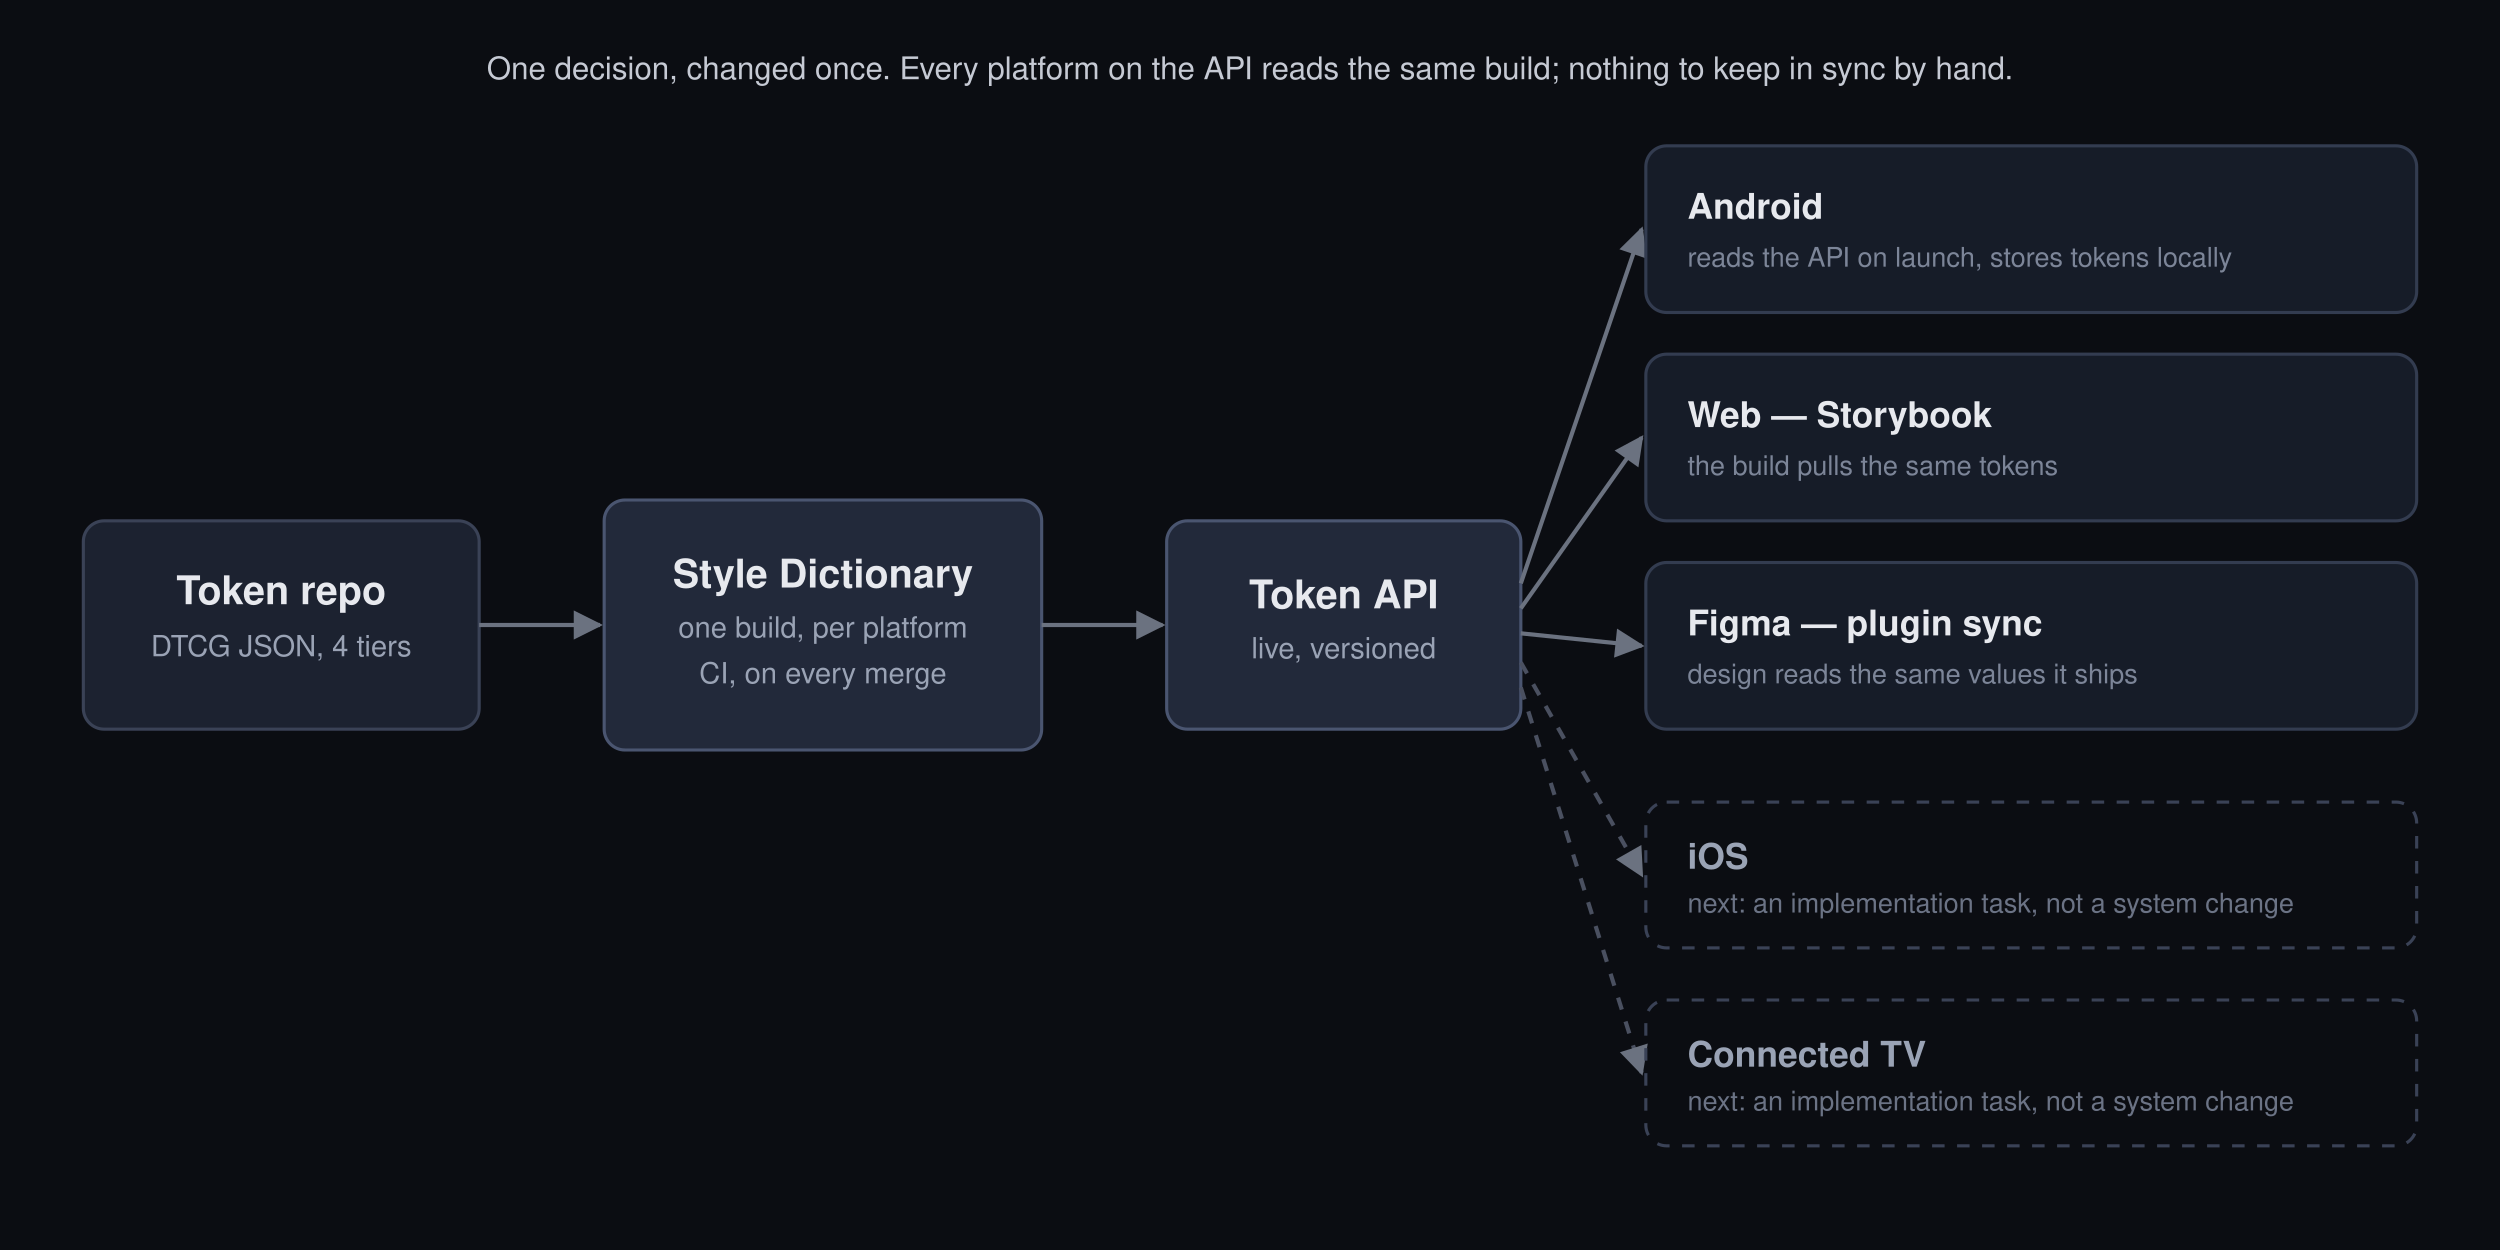
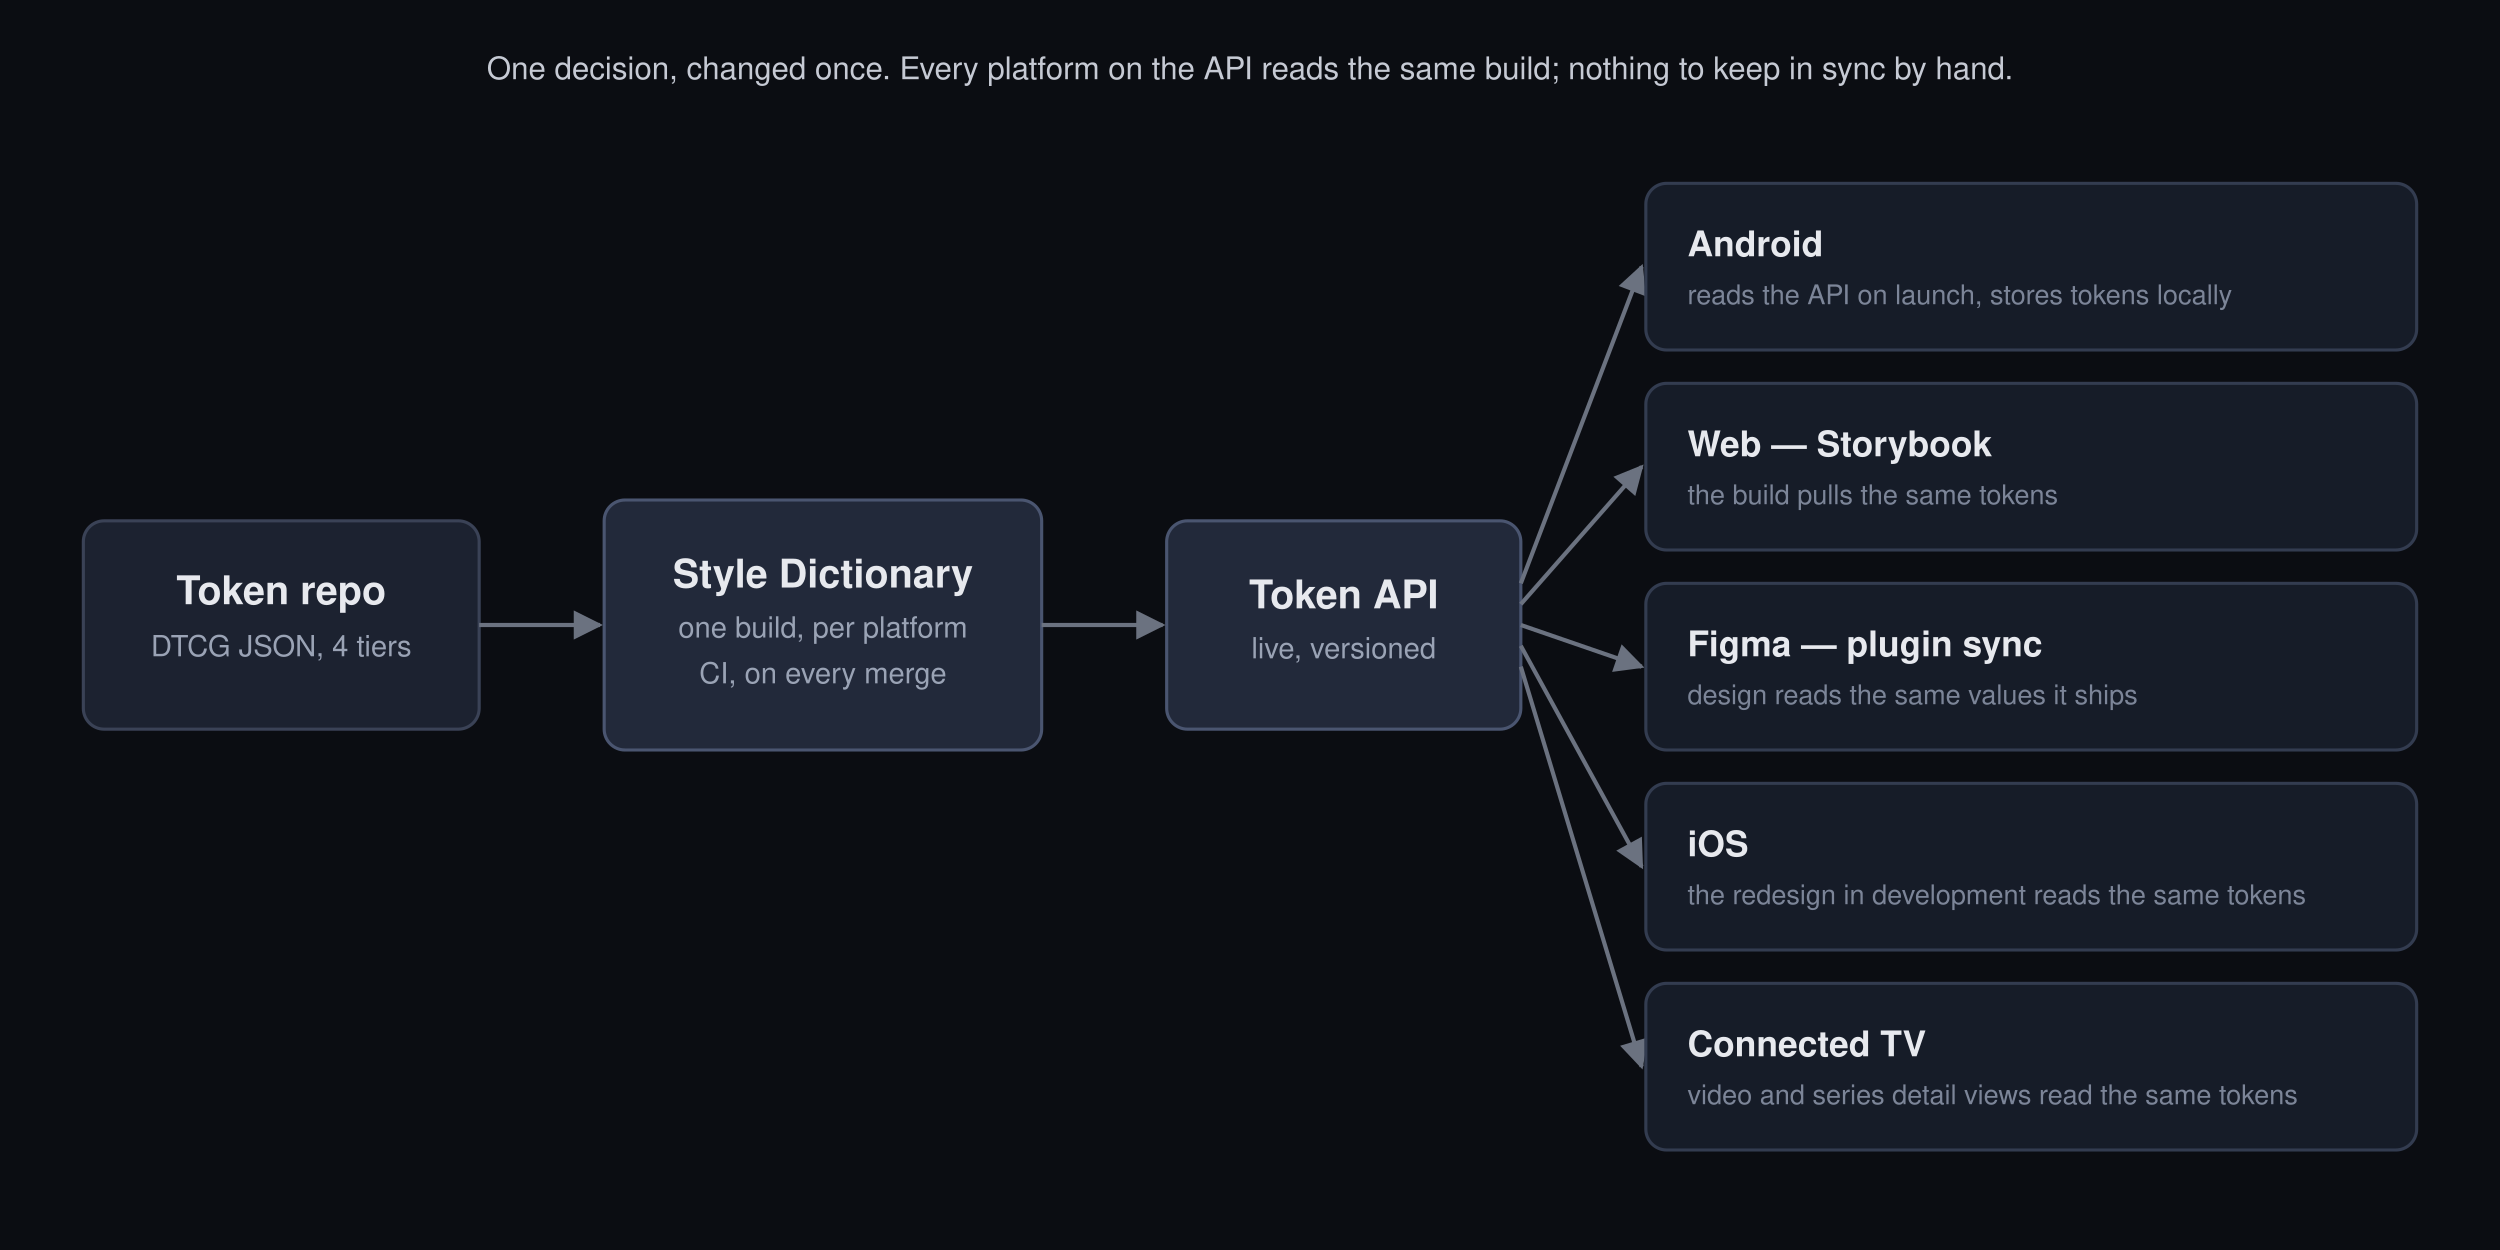
- <svg xmlns="http://www.w3.org/2000/svg" width="1200" height="600" viewBox="0 0 1200 600" role="img" aria-label="Diagram: one token repository is built by Style Dictionary in CI and served by a token API. Android reads the API on launch, the web build pulls the same tokens into Storybook, and Figma syncs through a plugin. iOS and connected TV are drawn dashed: reaching them is an implementation task, not a system change.">
+ <svg xmlns="http://www.w3.org/2000/svg" width="1200" height="600" viewBox="0 0 1200 600" role="img" aria-label="Diagram: one token repository is built by Style Dictionary in CI and served by a token API. Android reads the API on launch, the web build pulls the same tokens into Storybook, Figma syncs through a plugin; the iOS redesign in development reads the same tokens, and so do the video and series detail views on connected TV.">
  <defs>
    <marker id="arrow" viewBox="0 0 10 10" refX="9" refY="5" markerWidth="7" markerHeight="7" orient="auto-start-reverse">
      <path d="M0,0 L10,5 L0,10 z" fill="#6b7280" />
    </marker>
  </defs>
  <rect width="1200" height="600" fill="#0b0d12" />
  <g font-family="Helvetica, Arial, sans-serif">
    <rect x="40" y="250" width="190" height="100" rx="10" fill="#1c2230" stroke="#3a4256" stroke-width="1.5" />
    <text x="135" y="290" text-anchor="middle" fill="#e7e9ee" font-size="19" font-weight="600">Token repo</text>
    <text x="135" y="315" text-anchor="middle" fill="#9aa3b5" font-size="14">DTCG JSON, 4 tiers</text>
    <line x1="230" y1="300" x2="288" y2="300" stroke="#6b7280" stroke-width="2" marker-end="url(#arrow)" />
    <rect x="290" y="240" width="210" height="120" rx="10" fill="#22293a" stroke="#4a5570" stroke-width="1.5" />
    <text x="395" y="282" text-anchor="middle" fill="#e7e9ee" font-size="19" font-weight="600">Style Dictionary</text>
    <text x="395" y="306" text-anchor="middle" fill="#9aa3b5" font-size="14">one build, per platform</text>
    <text x="395" y="328" text-anchor="middle" fill="#9aa3b5" font-size="14">CI, on every merge</text>
    <line x1="500" y1="300" x2="558" y2="300" stroke="#6b7280" stroke-width="2" marker-end="url(#arrow)" />
    <rect x="560" y="250" width="170" height="100" rx="10" fill="#22293a" stroke="#4a5570" stroke-width="1.5" />
    <text x="645" y="292" text-anchor="middle" fill="#e7e9ee" font-size="19" font-weight="600">Token API</text>
    <text x="645" y="316" text-anchor="middle" fill="#9aa3b5" font-size="14">live, versioned</text>
-     <line x1="730" y1="280" x2="788" y2="110" stroke="#6b7280" stroke-width="2" marker-end="url(#arrow)" />
-     <line x1="730" y1="292" x2="788" y2="210" stroke="#6b7280" stroke-width="2" marker-end="url(#arrow)" />
-     <line x1="730" y1="304" x2="788" y2="310" stroke="#6b7280" stroke-width="2" marker-end="url(#arrow)" />
-     <rect x="790" y="70" width="370" height="80" rx="10" fill="#161c28" stroke="#333c50" stroke-width="1.5" />
-     <text x="810" y="105" fill="#e7e9ee" font-size="17" font-weight="600">Android</text>
-     <text x="810" y="128" fill="#7c8598" font-size="13">reads the API on launch, stores tokens locally</text>
-     <rect x="790" y="170" width="370" height="80" rx="10" fill="#161c28" stroke="#333c50" stroke-width="1.5" />
-     <text x="810" y="205" fill="#e7e9ee" font-size="17" font-weight="600">Web — Storybook</text>
-     <text x="810" y="228" fill="#7c8598" font-size="13">the build pulls the same tokens</text>
-     <rect x="790" y="270" width="370" height="80" rx="10" fill="#161c28" stroke="#333c50" stroke-width="1.5" />
-     <text x="810" y="305" fill="#e7e9ee" font-size="17" font-weight="600">Figma — plugin sync</text>
-     <text x="810" y="328" fill="#7c8598" font-size="13">design reads the same values it ships</text>
-     <line x1="730" y1="318" x2="788" y2="420" stroke="#4a5060" stroke-width="2" stroke-dasharray="6 6" marker-end="url(#arrow)" />
-     <line x1="730" y1="330" x2="788" y2="515" stroke="#4a5060" stroke-width="2" stroke-dasharray="6 6" marker-end="url(#arrow)" />
-     <rect x="790" y="385" width="370" height="70" rx="10" fill="none" stroke="#3a4256" stroke-width="1.5" stroke-dasharray="6 6" />
-     <text x="810" y="417" fill="#9aa3b5" font-size="17" font-weight="600">iOS</text>
-     <text x="810" y="438" fill="#6b7385" font-size="13">next: an implementation task, not a system change</text>
-     <rect x="790" y="480" width="370" height="70" rx="10" fill="none" stroke="#3a4256" stroke-width="1.5" stroke-dasharray="6 6" />
-     <text x="810" y="512" fill="#9aa3b5" font-size="17" font-weight="600">Connected TV</text>
-     <text x="810" y="533" fill="#6b7385" font-size="13">next: an implementation task, not a system change</text>
+     <line x1="730" y1="280" x2="788" y2="128" stroke="#6b7280" stroke-width="2" marker-end="url(#arrow)" />
+     <rect x="790" y="88" width="370" height="80" rx="10" fill="#161c28" stroke="#333c50" stroke-width="1.5" />
+     <text x="810" y="123" fill="#e7e9ee" font-size="17" font-weight="600">Android</text>
+     <text x="810" y="146" fill="#7c8598" font-size="13">reads the API on launch, stores tokens locally</text>
+     <line x1="730" y1="290" x2="788" y2="224" stroke="#6b7280" stroke-width="2" marker-end="url(#arrow)" />
+     <rect x="790" y="184" width="370" height="80" rx="10" fill="#161c28" stroke="#333c50" stroke-width="1.5" />
+     <text x="810" y="219" fill="#e7e9ee" font-size="17" font-weight="600">Web — Storybook</text>
+     <text x="810" y="242" fill="#7c8598" font-size="13">the build pulls the same tokens</text>
+     <line x1="730" y1="300" x2="788" y2="320" stroke="#6b7280" stroke-width="2" marker-end="url(#arrow)" />
+     <rect x="790" y="280" width="370" height="80" rx="10" fill="#161c28" stroke="#333c50" stroke-width="1.5" />
+     <text x="810" y="315" fill="#e7e9ee" font-size="17" font-weight="600">Figma — plugin sync</text>
+     <text x="810" y="338" fill="#7c8598" font-size="13">design reads the same values it ships</text>
+     <line x1="730" y1="310" x2="788" y2="416" stroke="#6b7280" stroke-width="2" marker-end="url(#arrow)" />
+     <rect x="790" y="376" width="370" height="80" rx="10" fill="#161c28" stroke="#333c50" stroke-width="1.5" />
+     <text x="810" y="411" fill="#e7e9ee" font-size="17" font-weight="600">iOS</text>
+     <text x="810" y="434" fill="#7c8598" font-size="13">the redesign in development reads the same tokens</text>
+     <line x1="730" y1="320" x2="788" y2="512" stroke="#6b7280" stroke-width="2" marker-end="url(#arrow)" />
+     <rect x="790" y="472" width="370" height="80" rx="10" fill="#161c28" stroke="#333c50" stroke-width="1.5" />
+     <text x="810" y="507" fill="#e7e9ee" font-size="17" font-weight="600">Connected TV</text>
+     <text x="810" y="530" fill="#7c8598" font-size="13">video and series detail views read the same tokens</text>
    <text x="600" y="38" text-anchor="middle" fill="#c6cad4" font-size="15">One decision, changed once. Every platform on the API reads the same build; nothing to keep in sync by hand.</text>
  </g>
</svg>
